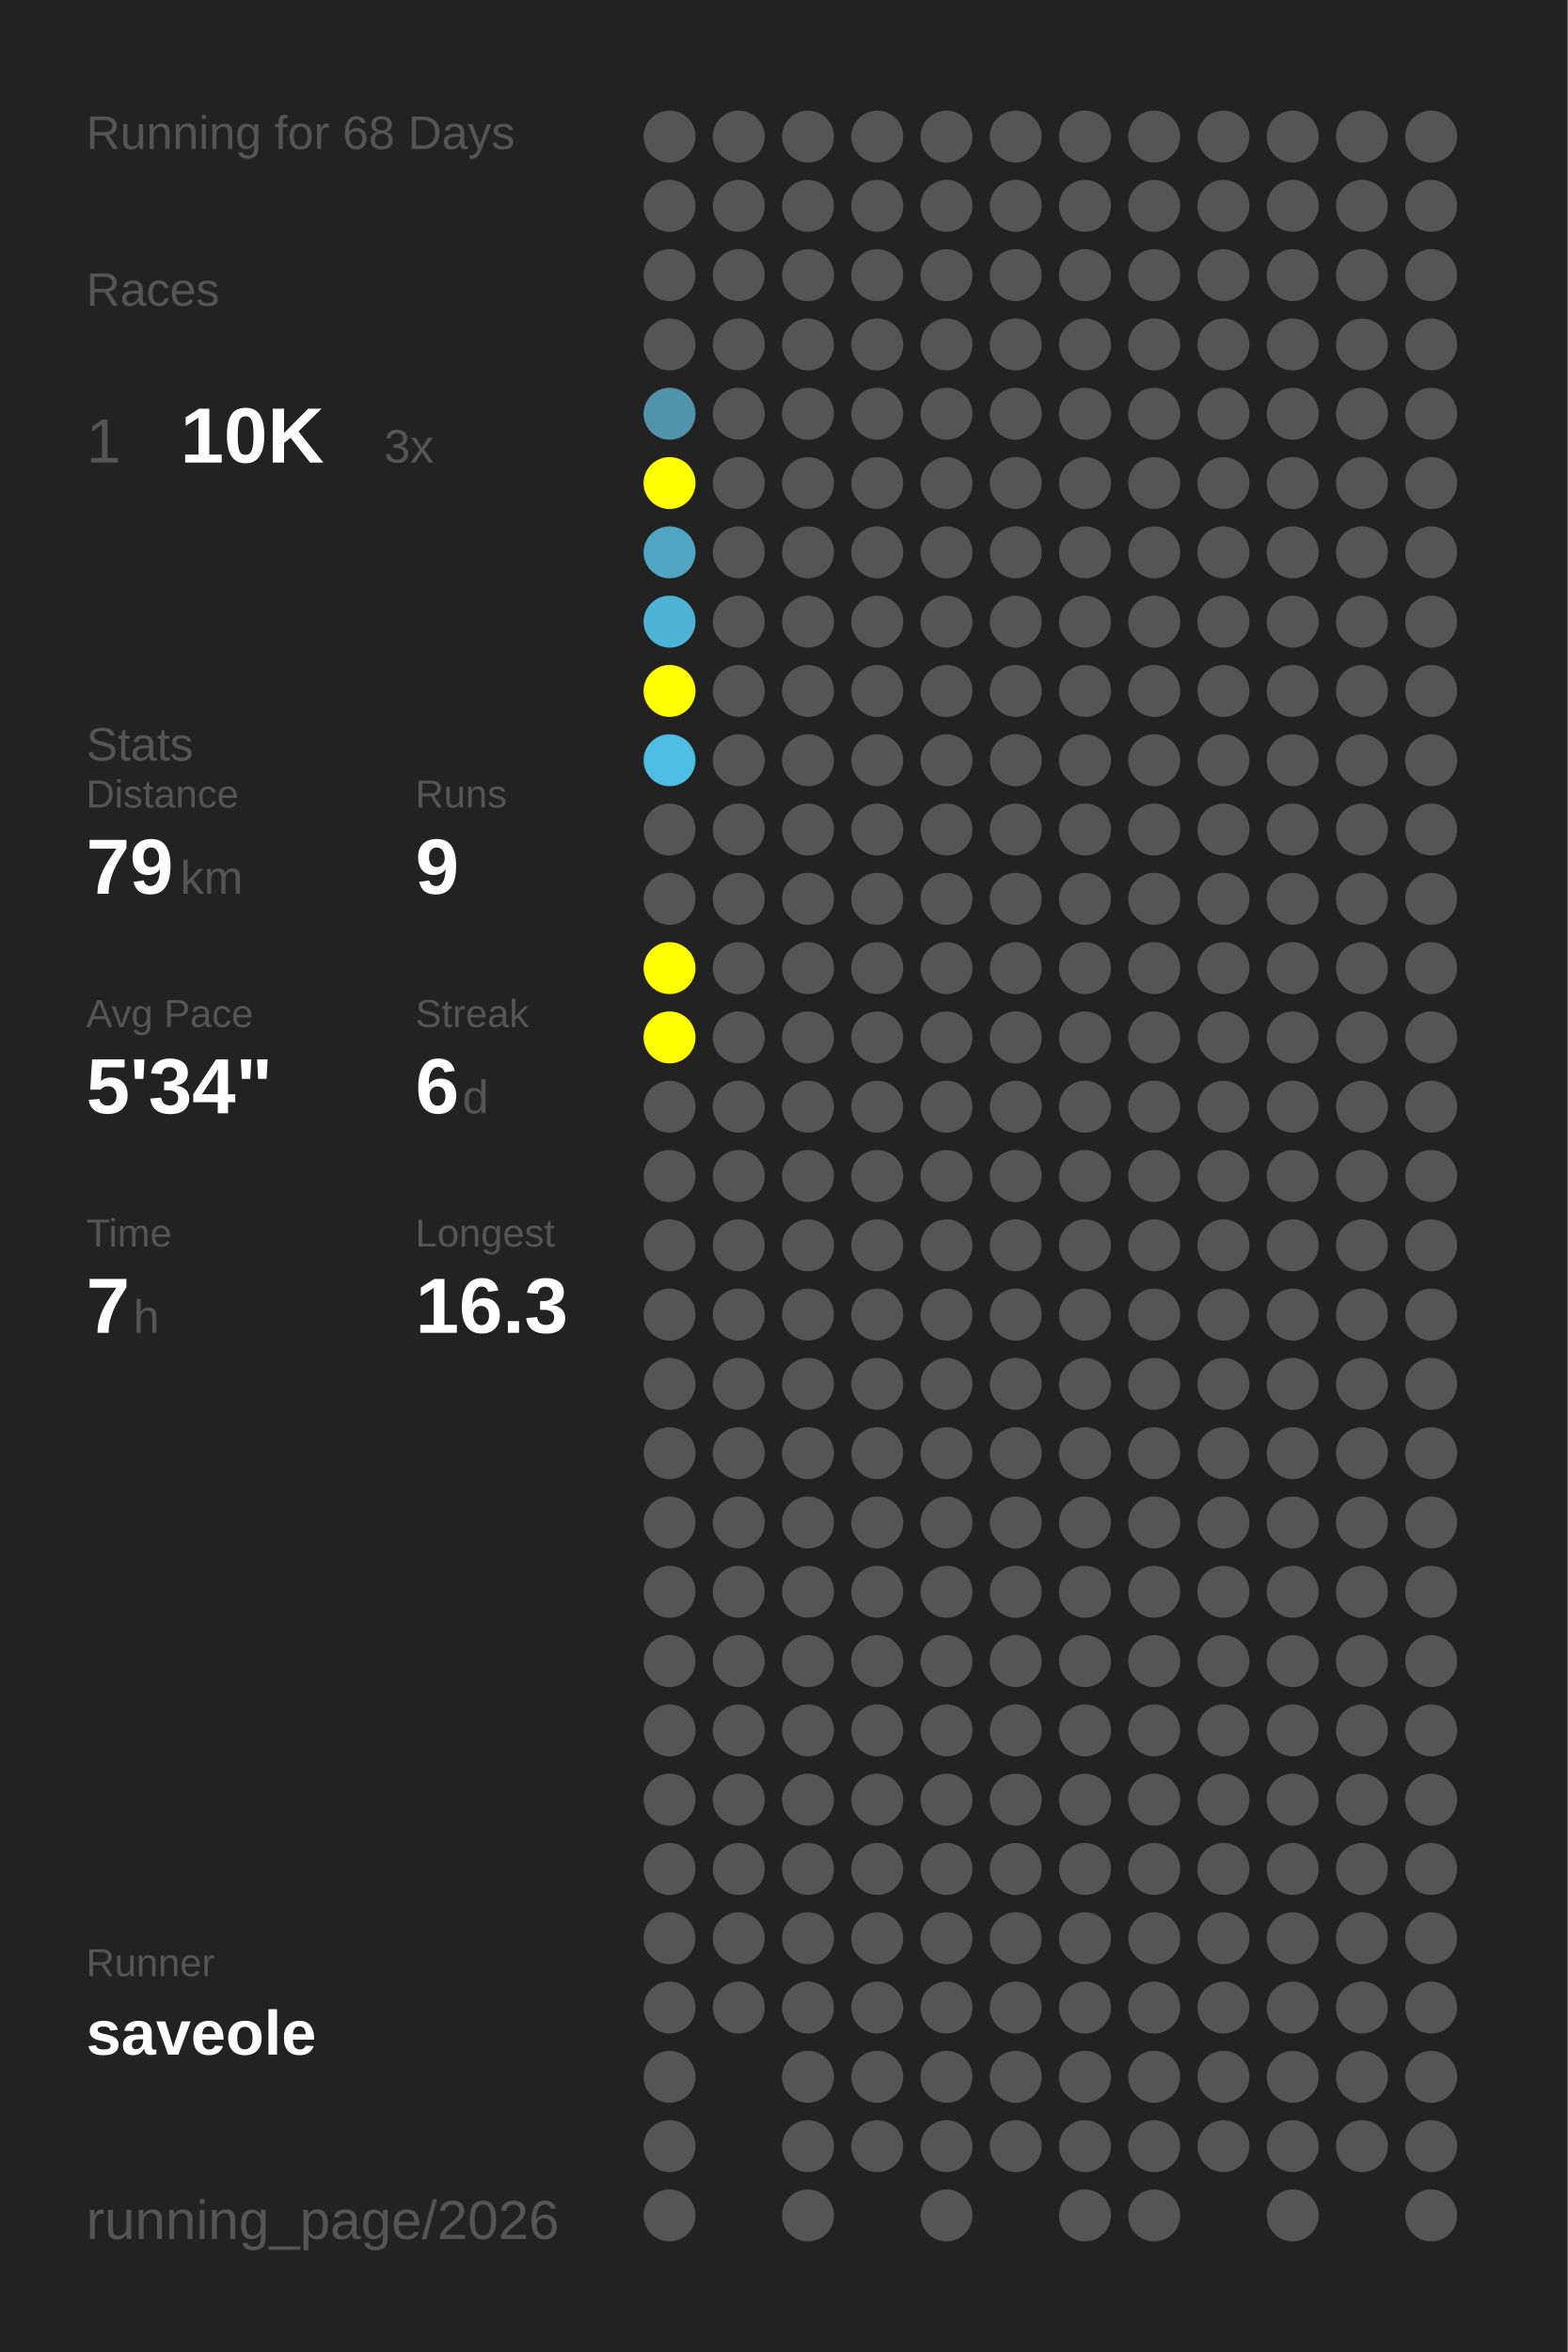
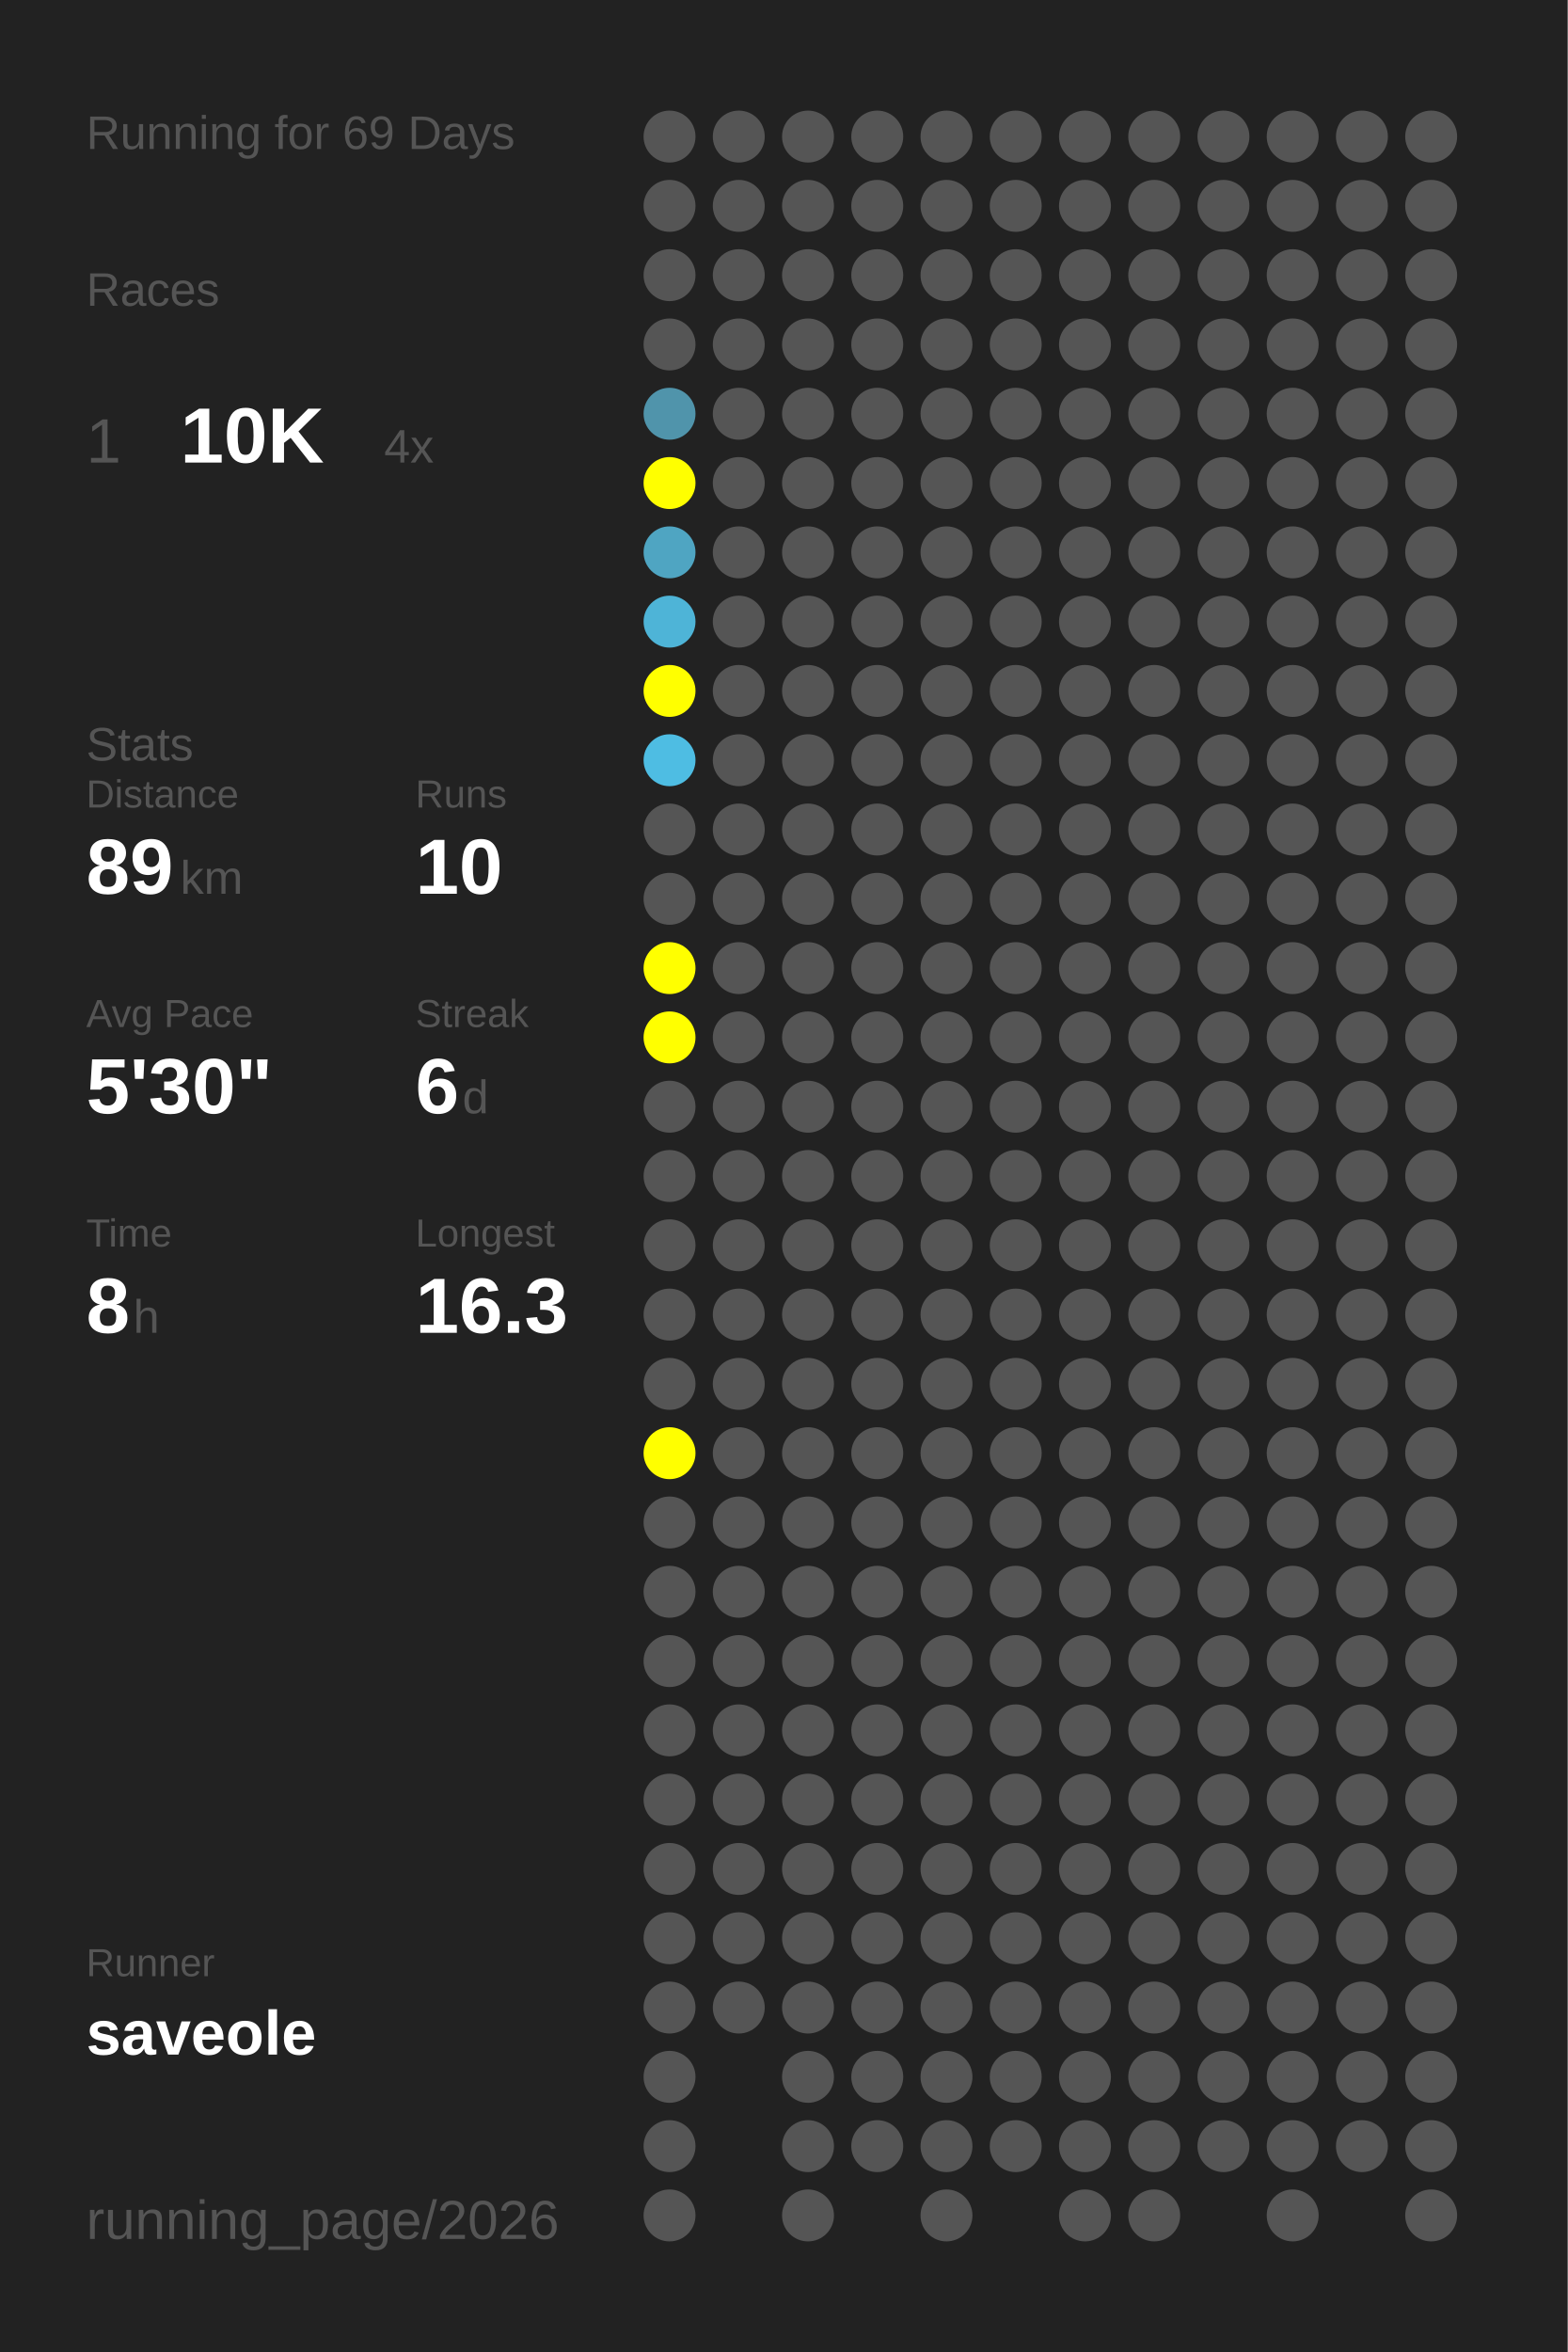
<svg xmlns="http://www.w3.org/2000/svg" baseProfile="full" height="300mm" version="1.1" viewBox="0,0,200,300" width="200mm">
  <defs />
  <rect fill="#222222" height="300" width="200" x="0" y="0" />
-   <text fill="#555555" style="font-size:6px; font-family:Arial;" x="11" y="19">Running for 68 Days</text>
+   <text fill="#555555" style="font-size:6px; font-family:Arial;" x="11" y="19">Running for 69 Days</text>
  <text fill="#555555" style="font-size:6px; font-family:Arial;" x="11" y="39">Races</text>
  <text fill="#555555" style="font-size:8px; font-family:Arial;" x="11" y="59">1</text>
  <text fill="#FFFFFF" style="font-size:10px; font-family:Arial; font-weight:bold;" x="23" y="59">10K</text>
-   <text fill="#555555" style="font-size:6px; font-family:Arial;" x="49" y="59">3x</text>
+   <text fill="#555555" style="font-size:6px; font-family:Arial;" x="49" y="59">4x</text>
  <text fill="#555555" style="font-size:6px; font-family:Arial;" x="11" y="97">Stats</text>
  <text fill="#555555" style="font-size:5px; font-family:Arial;" x="11" y="103">Distance</text>
-   <text fill="#FFFFFF" style="font-size:10px; font-family:Arial; font-weight:bold;" x="11" y="114">79</text>
+   <text fill="#FFFFFF" style="font-size:10px; font-family:Arial; font-weight:bold;" x="11" y="114">89</text>
  <text fill="#555555" style="font-size:6px; font-family:Arial;" x="23" y="114">km</text>
  <text fill="#555555" style="font-size:5px; font-family:Arial;" x="53" y="103">Runs</text>
-   <text fill="#FFFFFF" style="font-size:10px; font-family:Arial; font-weight:bold;" x="53" y="114">9</text>
+   <text fill="#FFFFFF" style="font-size:10px; font-family:Arial; font-weight:bold;" x="53" y="114">10</text>
  <text fill="#555555" style="font-size:5px; font-family:Arial;" x="11" y="131">Avg Pace</text>
-   <text fill="#FFFFFF" style="font-size:10px; font-family:Arial; font-weight:bold;" x="11" y="142">5'34"</text>
+   <text fill="#FFFFFF" style="font-size:10px; font-family:Arial; font-weight:bold;" x="11" y="142">5'30"</text>
  <text fill="#555555" style="font-size:5px; font-family:Arial;" x="53" y="131">Streak</text>
  <text fill="#FFFFFF" style="font-size:10px; font-family:Arial; font-weight:bold;" x="53" y="142">6</text>
  <text fill="#555555" style="font-size:6px; font-family:Arial;" x="59" y="142">d</text>
  <text fill="#555555" style="font-size:5px; font-family:Arial;" x="11" y="159">Time</text>
-   <text fill="#FFFFFF" style="font-size:10px; font-family:Arial; font-weight:bold;" x="11" y="170">7</text>
+   <text fill="#FFFFFF" style="font-size:10px; font-family:Arial; font-weight:bold;" x="11" y="170">8</text>
  <text fill="#555555" style="font-size:6px; font-family:Arial;" x="17" y="170">h</text>
  <text fill="#555555" style="font-size:5px; font-family:Arial;" x="53" y="159">Longest</text>
  <text fill="#FFFFFF" style="font-size:10px; font-family:Arial; font-weight:bold;" x="53" y="170">16.3</text>
  <text fill="#555555" style="font-size:5px; font-family:Arial;" x="11" y="252.065">Runner</text>
  <text fill="#FFFFFF" style="font-size:8px; font-family:Arial; font-weight:bold;" x="11" y="262.065">saveole</text>
  <text fill="#555555" style="font-size:7px; font-family:Arial;" x="11" y="285.581">running_page/2026</text>
  <circle cx="85.417" cy="17.419" fill="#555555" r="3.312" />
  <circle cx="85.417" cy="26.258" fill="#555555" r="3.312" />
  <circle cx="85.417" cy="35.097" fill="#555555" r="3.312" />
  <circle cx="85.417" cy="43.935" fill="#555555" r="3.312" />
  <circle cx="85.417" cy="52.774" fill="#5094ab" r="3.312" />
  <circle cx="85.417" cy="61.613" fill="#FFFF00" r="3.312" />
  <circle cx="85.417" cy="70.452" fill="#4fa5c2" r="3.312" />
  <circle cx="85.417" cy="79.29" fill="#4eb4d7" r="3.312" />
  <circle cx="85.417" cy="88.129" fill="#FFFF00" r="3.312" />
  <circle cx="85.417" cy="96.968" fill="#4ebde3" r="3.312" />
  <circle cx="85.417" cy="105.806" fill="#555555" r="3.312" />
  <circle cx="85.417" cy="114.645" fill="#555555" r="3.312" />
  <circle cx="85.417" cy="123.484" fill="#FFFF00" r="3.312" />
  <circle cx="85.417" cy="132.323" fill="#FFFF00" r="3.312" />
  <circle cx="85.417" cy="141.161" fill="#555555" r="3.312" />
  <circle cx="85.417" cy="150" fill="#555555" r="3.312" />
  <circle cx="85.417" cy="158.839" fill="#555555" r="3.312" />
  <circle cx="85.417" cy="167.677" fill="#555555" r="3.312" />
  <circle cx="85.417" cy="176.516" fill="#555555" r="3.312" />
-   <circle cx="85.417" cy="185.355" fill="#555555" r="3.312" />
+   <circle cx="85.417" cy="185.355" fill="#FFFF00" r="3.312" />
  <circle cx="85.417" cy="194.194" fill="#555555" r="3.312" />
  <circle cx="85.417" cy="203.032" fill="#555555" r="3.312" />
  <circle cx="85.417" cy="211.871" fill="#555555" r="3.312" />
  <circle cx="85.417" cy="220.71" fill="#555555" r="3.312" />
  <circle cx="85.417" cy="229.548" fill="#555555" r="3.312" />
  <circle cx="85.417" cy="238.387" fill="#555555" r="3.312" />
  <circle cx="85.417" cy="247.226" fill="#555555" r="3.312" />
  <circle cx="85.417" cy="256.065" fill="#555555" r="3.312" />
  <circle cx="85.417" cy="264.903" fill="#555555" r="3.312" />
  <circle cx="85.417" cy="273.742" fill="#555555" r="3.312" />
  <circle cx="85.417" cy="282.581" fill="#555555" r="3.312" />
  <circle cx="94.25" cy="17.419" fill="#555555" r="3.312" />
  <circle cx="94.25" cy="26.258" fill="#555555" r="3.312" />
  <circle cx="94.25" cy="35.097" fill="#555555" r="3.312" />
  <circle cx="94.25" cy="43.935" fill="#555555" r="3.312" />
  <circle cx="94.25" cy="52.774" fill="#555555" r="3.312" />
  <circle cx="94.25" cy="61.613" fill="#555555" r="3.312" />
  <circle cx="94.25" cy="70.452" fill="#555555" r="3.312" />
  <circle cx="94.25" cy="79.29" fill="#555555" r="3.312" />
  <circle cx="94.25" cy="88.129" fill="#555555" r="3.312" />
  <circle cx="94.25" cy="96.968" fill="#555555" r="3.312" />
  <circle cx="94.25" cy="105.806" fill="#555555" r="3.312" />
  <circle cx="94.25" cy="114.645" fill="#555555" r="3.312" />
  <circle cx="94.25" cy="123.484" fill="#555555" r="3.312" />
  <circle cx="94.25" cy="132.323" fill="#555555" r="3.312" />
  <circle cx="94.25" cy="141.161" fill="#555555" r="3.312" />
  <circle cx="94.25" cy="150" fill="#555555" r="3.312" />
  <circle cx="94.25" cy="158.839" fill="#555555" r="3.312" />
  <circle cx="94.25" cy="167.677" fill="#555555" r="3.312" />
  <circle cx="94.25" cy="176.516" fill="#555555" r="3.312" />
  <circle cx="94.25" cy="185.355" fill="#555555" r="3.312" />
  <circle cx="94.25" cy="194.194" fill="#555555" r="3.312" />
  <circle cx="94.25" cy="203.032" fill="#555555" r="3.312" />
  <circle cx="94.25" cy="211.871" fill="#555555" r="3.312" />
  <circle cx="94.25" cy="220.71" fill="#555555" r="3.312" />
  <circle cx="94.25" cy="229.548" fill="#555555" r="3.312" />
  <circle cx="94.25" cy="238.387" fill="#555555" r="3.312" />
  <circle cx="94.25" cy="247.226" fill="#555555" r="3.312" />
  <circle cx="94.25" cy="256.065" fill="#555555" r="3.312" />
  <circle cx="103.083" cy="17.419" fill="#555555" r="3.312" />
  <circle cx="103.083" cy="26.258" fill="#555555" r="3.312" />
  <circle cx="103.083" cy="35.097" fill="#555555" r="3.312" />
  <circle cx="103.083" cy="43.935" fill="#555555" r="3.312" />
  <circle cx="103.083" cy="52.774" fill="#555555" r="3.312" />
  <circle cx="103.083" cy="61.613" fill="#555555" r="3.312" />
  <circle cx="103.083" cy="70.452" fill="#555555" r="3.312" />
  <circle cx="103.083" cy="79.29" fill="#555555" r="3.312" />
  <circle cx="103.083" cy="88.129" fill="#555555" r="3.312" />
  <circle cx="103.083" cy="96.968" fill="#555555" r="3.312" />
  <circle cx="103.083" cy="105.806" fill="#555555" r="3.312" />
  <circle cx="103.083" cy="114.645" fill="#555555" r="3.312" />
  <circle cx="103.083" cy="123.484" fill="#555555" r="3.312" />
  <circle cx="103.083" cy="132.323" fill="#555555" r="3.312" />
  <circle cx="103.083" cy="141.161" fill="#555555" r="3.312" />
  <circle cx="103.083" cy="150" fill="#555555" r="3.312" />
  <circle cx="103.083" cy="158.839" fill="#555555" r="3.312" />
  <circle cx="103.083" cy="167.677" fill="#555555" r="3.312" />
  <circle cx="103.083" cy="176.516" fill="#555555" r="3.312" />
  <circle cx="103.083" cy="185.355" fill="#555555" r="3.312" />
  <circle cx="103.083" cy="194.194" fill="#555555" r="3.312" />
  <circle cx="103.083" cy="203.032" fill="#555555" r="3.312" />
  <circle cx="103.083" cy="211.871" fill="#555555" r="3.312" />
  <circle cx="103.083" cy="220.71" fill="#555555" r="3.312" />
  <circle cx="103.083" cy="229.548" fill="#555555" r="3.312" />
  <circle cx="103.083" cy="238.387" fill="#555555" r="3.312" />
  <circle cx="103.083" cy="247.226" fill="#555555" r="3.312" />
  <circle cx="103.083" cy="256.065" fill="#555555" r="3.312" />
  <circle cx="103.083" cy="264.903" fill="#555555" r="3.312" />
  <circle cx="103.083" cy="273.742" fill="#555555" r="3.312" />
  <circle cx="103.083" cy="282.581" fill="#555555" r="3.312" />
  <circle cx="111.917" cy="17.419" fill="#555555" r="3.312" />
  <circle cx="111.917" cy="26.258" fill="#555555" r="3.312" />
  <circle cx="111.917" cy="35.097" fill="#555555" r="3.312" />
  <circle cx="111.917" cy="43.935" fill="#555555" r="3.312" />
  <circle cx="111.917" cy="52.774" fill="#555555" r="3.312" />
  <circle cx="111.917" cy="61.613" fill="#555555" r="3.312" />
  <circle cx="111.917" cy="70.452" fill="#555555" r="3.312" />
  <circle cx="111.917" cy="79.29" fill="#555555" r="3.312" />
  <circle cx="111.917" cy="88.129" fill="#555555" r="3.312" />
  <circle cx="111.917" cy="96.968" fill="#555555" r="3.312" />
  <circle cx="111.917" cy="105.806" fill="#555555" r="3.312" />
  <circle cx="111.917" cy="114.645" fill="#555555" r="3.312" />
  <circle cx="111.917" cy="123.484" fill="#555555" r="3.312" />
  <circle cx="111.917" cy="132.323" fill="#555555" r="3.312" />
  <circle cx="111.917" cy="141.161" fill="#555555" r="3.312" />
  <circle cx="111.917" cy="150" fill="#555555" r="3.312" />
  <circle cx="111.917" cy="158.839" fill="#555555" r="3.312" />
  <circle cx="111.917" cy="167.677" fill="#555555" r="3.312" />
  <circle cx="111.917" cy="176.516" fill="#555555" r="3.312" />
  <circle cx="111.917" cy="185.355" fill="#555555" r="3.312" />
  <circle cx="111.917" cy="194.194" fill="#555555" r="3.312" />
  <circle cx="111.917" cy="203.032" fill="#555555" r="3.312" />
  <circle cx="111.917" cy="211.871" fill="#555555" r="3.312" />
  <circle cx="111.917" cy="220.71" fill="#555555" r="3.312" />
  <circle cx="111.917" cy="229.548" fill="#555555" r="3.312" />
  <circle cx="111.917" cy="238.387" fill="#555555" r="3.312" />
  <circle cx="111.917" cy="247.226" fill="#555555" r="3.312" />
  <circle cx="111.917" cy="256.065" fill="#555555" r="3.312" />
  <circle cx="111.917" cy="264.903" fill="#555555" r="3.312" />
  <circle cx="111.917" cy="273.742" fill="#555555" r="3.312" />
  <circle cx="120.75" cy="17.419" fill="#555555" r="3.312" />
  <circle cx="120.75" cy="26.258" fill="#555555" r="3.312" />
  <circle cx="120.75" cy="35.097" fill="#555555" r="3.312" />
  <circle cx="120.75" cy="43.935" fill="#555555" r="3.312" />
  <circle cx="120.75" cy="52.774" fill="#555555" r="3.312" />
  <circle cx="120.75" cy="61.613" fill="#555555" r="3.312" />
  <circle cx="120.75" cy="70.452" fill="#555555" r="3.312" />
  <circle cx="120.75" cy="79.29" fill="#555555" r="3.312" />
  <circle cx="120.75" cy="88.129" fill="#555555" r="3.312" />
  <circle cx="120.75" cy="96.968" fill="#555555" r="3.312" />
  <circle cx="120.75" cy="105.806" fill="#555555" r="3.312" />
  <circle cx="120.75" cy="114.645" fill="#555555" r="3.312" />
  <circle cx="120.75" cy="123.484" fill="#555555" r="3.312" />
  <circle cx="120.75" cy="132.323" fill="#555555" r="3.312" />
  <circle cx="120.75" cy="141.161" fill="#555555" r="3.312" />
  <circle cx="120.75" cy="150" fill="#555555" r="3.312" />
  <circle cx="120.75" cy="158.839" fill="#555555" r="3.312" />
  <circle cx="120.75" cy="167.677" fill="#555555" r="3.312" />
  <circle cx="120.75" cy="176.516" fill="#555555" r="3.312" />
  <circle cx="120.75" cy="185.355" fill="#555555" r="3.312" />
  <circle cx="120.75" cy="194.194" fill="#555555" r="3.312" />
  <circle cx="120.75" cy="203.032" fill="#555555" r="3.312" />
  <circle cx="120.75" cy="211.871" fill="#555555" r="3.312" />
  <circle cx="120.75" cy="220.71" fill="#555555" r="3.312" />
  <circle cx="120.75" cy="229.548" fill="#555555" r="3.312" />
  <circle cx="120.75" cy="238.387" fill="#555555" r="3.312" />
  <circle cx="120.75" cy="247.226" fill="#555555" r="3.312" />
  <circle cx="120.75" cy="256.065" fill="#555555" r="3.312" />
  <circle cx="120.75" cy="264.903" fill="#555555" r="3.312" />
  <circle cx="120.75" cy="273.742" fill="#555555" r="3.312" />
  <circle cx="120.75" cy="282.581" fill="#555555" r="3.312" />
  <circle cx="129.583" cy="17.419" fill="#555555" r="3.312" />
  <circle cx="129.583" cy="26.258" fill="#555555" r="3.312" />
  <circle cx="129.583" cy="35.097" fill="#555555" r="3.312" />
  <circle cx="129.583" cy="43.935" fill="#555555" r="3.312" />
  <circle cx="129.583" cy="52.774" fill="#555555" r="3.312" />
  <circle cx="129.583" cy="61.613" fill="#555555" r="3.312" />
  <circle cx="129.583" cy="70.452" fill="#555555" r="3.312" />
  <circle cx="129.583" cy="79.29" fill="#555555" r="3.312" />
  <circle cx="129.583" cy="88.129" fill="#555555" r="3.312" />
  <circle cx="129.583" cy="96.968" fill="#555555" r="3.312" />
  <circle cx="129.583" cy="105.806" fill="#555555" r="3.312" />
  <circle cx="129.583" cy="114.645" fill="#555555" r="3.312" />
  <circle cx="129.583" cy="123.484" fill="#555555" r="3.312" />
  <circle cx="129.583" cy="132.323" fill="#555555" r="3.312" />
  <circle cx="129.583" cy="141.161" fill="#555555" r="3.312" />
  <circle cx="129.583" cy="150" fill="#555555" r="3.312" />
  <circle cx="129.583" cy="158.839" fill="#555555" r="3.312" />
  <circle cx="129.583" cy="167.677" fill="#555555" r="3.312" />
  <circle cx="129.583" cy="176.516" fill="#555555" r="3.312" />
  <circle cx="129.583" cy="185.355" fill="#555555" r="3.312" />
  <circle cx="129.583" cy="194.194" fill="#555555" r="3.312" />
  <circle cx="129.583" cy="203.032" fill="#555555" r="3.312" />
  <circle cx="129.583" cy="211.871" fill="#555555" r="3.312" />
  <circle cx="129.583" cy="220.71" fill="#555555" r="3.312" />
  <circle cx="129.583" cy="229.548" fill="#555555" r="3.312" />
  <circle cx="129.583" cy="238.387" fill="#555555" r="3.312" />
  <circle cx="129.583" cy="247.226" fill="#555555" r="3.312" />
  <circle cx="129.583" cy="256.065" fill="#555555" r="3.312" />
  <circle cx="129.583" cy="264.903" fill="#555555" r="3.312" />
  <circle cx="129.583" cy="273.742" fill="#555555" r="3.312" />
  <circle cx="138.417" cy="17.419" fill="#555555" r="3.312" />
  <circle cx="138.417" cy="26.258" fill="#555555" r="3.312" />
  <circle cx="138.417" cy="35.097" fill="#555555" r="3.312" />
  <circle cx="138.417" cy="43.935" fill="#555555" r="3.312" />
  <circle cx="138.417" cy="52.774" fill="#555555" r="3.312" />
  <circle cx="138.417" cy="61.613" fill="#555555" r="3.312" />
  <circle cx="138.417" cy="70.452" fill="#555555" r="3.312" />
  <circle cx="138.417" cy="79.29" fill="#555555" r="3.312" />
  <circle cx="138.417" cy="88.129" fill="#555555" r="3.312" />
  <circle cx="138.417" cy="96.968" fill="#555555" r="3.312" />
  <circle cx="138.417" cy="105.806" fill="#555555" r="3.312" />
  <circle cx="138.417" cy="114.645" fill="#555555" r="3.312" />
  <circle cx="138.417" cy="123.484" fill="#555555" r="3.312" />
  <circle cx="138.417" cy="132.323" fill="#555555" r="3.312" />
  <circle cx="138.417" cy="141.161" fill="#555555" r="3.312" />
  <circle cx="138.417" cy="150" fill="#555555" r="3.312" />
  <circle cx="138.417" cy="158.839" fill="#555555" r="3.312" />
  <circle cx="138.417" cy="167.677" fill="#555555" r="3.312" />
  <circle cx="138.417" cy="176.516" fill="#555555" r="3.312" />
  <circle cx="138.417" cy="185.355" fill="#555555" r="3.312" />
  <circle cx="138.417" cy="194.194" fill="#555555" r="3.312" />
  <circle cx="138.417" cy="203.032" fill="#555555" r="3.312" />
  <circle cx="138.417" cy="211.871" fill="#555555" r="3.312" />
  <circle cx="138.417" cy="220.71" fill="#555555" r="3.312" />
  <circle cx="138.417" cy="229.548" fill="#555555" r="3.312" />
  <circle cx="138.417" cy="238.387" fill="#555555" r="3.312" />
  <circle cx="138.417" cy="247.226" fill="#555555" r="3.312" />
  <circle cx="138.417" cy="256.065" fill="#555555" r="3.312" />
  <circle cx="138.417" cy="264.903" fill="#555555" r="3.312" />
  <circle cx="138.417" cy="273.742" fill="#555555" r="3.312" />
  <circle cx="138.417" cy="282.581" fill="#555555" r="3.312" />
  <circle cx="147.25" cy="17.419" fill="#555555" r="3.312" />
  <circle cx="147.25" cy="26.258" fill="#555555" r="3.312" />
  <circle cx="147.25" cy="35.097" fill="#555555" r="3.312" />
  <circle cx="147.25" cy="43.935" fill="#555555" r="3.312" />
  <circle cx="147.25" cy="52.774" fill="#555555" r="3.312" />
  <circle cx="147.25" cy="61.613" fill="#555555" r="3.312" />
  <circle cx="147.25" cy="70.452" fill="#555555" r="3.312" />
  <circle cx="147.25" cy="79.29" fill="#555555" r="3.312" />
  <circle cx="147.25" cy="88.129" fill="#555555" r="3.312" />
  <circle cx="147.25" cy="96.968" fill="#555555" r="3.312" />
  <circle cx="147.25" cy="105.806" fill="#555555" r="3.312" />
  <circle cx="147.25" cy="114.645" fill="#555555" r="3.312" />
  <circle cx="147.25" cy="123.484" fill="#555555" r="3.312" />
  <circle cx="147.25" cy="132.323" fill="#555555" r="3.312" />
  <circle cx="147.25" cy="141.161" fill="#555555" r="3.312" />
  <circle cx="147.25" cy="150" fill="#555555" r="3.312" />
  <circle cx="147.25" cy="158.839" fill="#555555" r="3.312" />
  <circle cx="147.25" cy="167.677" fill="#555555" r="3.312" />
  <circle cx="147.25" cy="176.516" fill="#555555" r="3.312" />
  <circle cx="147.25" cy="185.355" fill="#555555" r="3.312" />
  <circle cx="147.25" cy="194.194" fill="#555555" r="3.312" />
  <circle cx="147.25" cy="203.032" fill="#555555" r="3.312" />
  <circle cx="147.25" cy="211.871" fill="#555555" r="3.312" />
  <circle cx="147.25" cy="220.71" fill="#555555" r="3.312" />
  <circle cx="147.25" cy="229.548" fill="#555555" r="3.312" />
  <circle cx="147.25" cy="238.387" fill="#555555" r="3.312" />
  <circle cx="147.25" cy="247.226" fill="#555555" r="3.312" />
  <circle cx="147.25" cy="256.065" fill="#555555" r="3.312" />
  <circle cx="147.25" cy="264.903" fill="#555555" r="3.312" />
  <circle cx="147.25" cy="273.742" fill="#555555" r="3.312" />
  <circle cx="147.25" cy="282.581" fill="#555555" r="3.312" />
  <circle cx="156.083" cy="17.419" fill="#555555" r="3.312" />
  <circle cx="156.083" cy="26.258" fill="#555555" r="3.312" />
  <circle cx="156.083" cy="35.097" fill="#555555" r="3.312" />
  <circle cx="156.083" cy="43.935" fill="#555555" r="3.312" />
  <circle cx="156.083" cy="52.774" fill="#555555" r="3.312" />
  <circle cx="156.083" cy="61.613" fill="#555555" r="3.312" />
  <circle cx="156.083" cy="70.452" fill="#555555" r="3.312" />
  <circle cx="156.083" cy="79.29" fill="#555555" r="3.312" />
  <circle cx="156.083" cy="88.129" fill="#555555" r="3.312" />
  <circle cx="156.083" cy="96.968" fill="#555555" r="3.312" />
  <circle cx="156.083" cy="105.806" fill="#555555" r="3.312" />
  <circle cx="156.083" cy="114.645" fill="#555555" r="3.312" />
  <circle cx="156.083" cy="123.484" fill="#555555" r="3.312" />
  <circle cx="156.083" cy="132.323" fill="#555555" r="3.312" />
  <circle cx="156.083" cy="141.161" fill="#555555" r="3.312" />
  <circle cx="156.083" cy="150" fill="#555555" r="3.312" />
  <circle cx="156.083" cy="158.839" fill="#555555" r="3.312" />
  <circle cx="156.083" cy="167.677" fill="#555555" r="3.312" />
  <circle cx="156.083" cy="176.516" fill="#555555" r="3.312" />
  <circle cx="156.083" cy="185.355" fill="#555555" r="3.312" />
  <circle cx="156.083" cy="194.194" fill="#555555" r="3.312" />
  <circle cx="156.083" cy="203.032" fill="#555555" r="3.312" />
  <circle cx="156.083" cy="211.871" fill="#555555" r="3.312" />
  <circle cx="156.083" cy="220.71" fill="#555555" r="3.312" />
  <circle cx="156.083" cy="229.548" fill="#555555" r="3.312" />
  <circle cx="156.083" cy="238.387" fill="#555555" r="3.312" />
  <circle cx="156.083" cy="247.226" fill="#555555" r="3.312" />
  <circle cx="156.083" cy="256.065" fill="#555555" r="3.312" />
  <circle cx="156.083" cy="264.903" fill="#555555" r="3.312" />
  <circle cx="156.083" cy="273.742" fill="#555555" r="3.312" />
  <circle cx="164.917" cy="17.419" fill="#555555" r="3.312" />
  <circle cx="164.917" cy="26.258" fill="#555555" r="3.312" />
  <circle cx="164.917" cy="35.097" fill="#555555" r="3.312" />
  <circle cx="164.917" cy="43.935" fill="#555555" r="3.312" />
  <circle cx="164.917" cy="52.774" fill="#555555" r="3.312" />
  <circle cx="164.917" cy="61.613" fill="#555555" r="3.312" />
  <circle cx="164.917" cy="70.452" fill="#555555" r="3.312" />
  <circle cx="164.917" cy="79.29" fill="#555555" r="3.312" />
  <circle cx="164.917" cy="88.129" fill="#555555" r="3.312" />
  <circle cx="164.917" cy="96.968" fill="#555555" r="3.312" />
  <circle cx="164.917" cy="105.806" fill="#555555" r="3.312" />
  <circle cx="164.917" cy="114.645" fill="#555555" r="3.312" />
  <circle cx="164.917" cy="123.484" fill="#555555" r="3.312" />
  <circle cx="164.917" cy="132.323" fill="#555555" r="3.312" />
  <circle cx="164.917" cy="141.161" fill="#555555" r="3.312" />
  <circle cx="164.917" cy="150" fill="#555555" r="3.312" />
  <circle cx="164.917" cy="158.839" fill="#555555" r="3.312" />
  <circle cx="164.917" cy="167.677" fill="#555555" r="3.312" />
  <circle cx="164.917" cy="176.516" fill="#555555" r="3.312" />
  <circle cx="164.917" cy="185.355" fill="#555555" r="3.312" />
  <circle cx="164.917" cy="194.194" fill="#555555" r="3.312" />
  <circle cx="164.917" cy="203.032" fill="#555555" r="3.312" />
  <circle cx="164.917" cy="211.871" fill="#555555" r="3.312" />
  <circle cx="164.917" cy="220.71" fill="#555555" r="3.312" />
  <circle cx="164.917" cy="229.548" fill="#555555" r="3.312" />
  <circle cx="164.917" cy="238.387" fill="#555555" r="3.312" />
  <circle cx="164.917" cy="247.226" fill="#555555" r="3.312" />
  <circle cx="164.917" cy="256.065" fill="#555555" r="3.312" />
  <circle cx="164.917" cy="264.903" fill="#555555" r="3.312" />
  <circle cx="164.917" cy="273.742" fill="#555555" r="3.312" />
  <circle cx="164.917" cy="282.581" fill="#555555" r="3.312" />
  <circle cx="173.75" cy="17.419" fill="#555555" r="3.312" />
  <circle cx="173.75" cy="26.258" fill="#555555" r="3.312" />
  <circle cx="173.75" cy="35.097" fill="#555555" r="3.312" />
  <circle cx="173.75" cy="43.935" fill="#555555" r="3.312" />
  <circle cx="173.75" cy="52.774" fill="#555555" r="3.312" />
  <circle cx="173.75" cy="61.613" fill="#555555" r="3.312" />
  <circle cx="173.75" cy="70.452" fill="#555555" r="3.312" />
  <circle cx="173.75" cy="79.29" fill="#555555" r="3.312" />
  <circle cx="173.75" cy="88.129" fill="#555555" r="3.312" />
  <circle cx="173.75" cy="96.968" fill="#555555" r="3.312" />
  <circle cx="173.75" cy="105.806" fill="#555555" r="3.312" />
  <circle cx="173.75" cy="114.645" fill="#555555" r="3.312" />
  <circle cx="173.75" cy="123.484" fill="#555555" r="3.312" />
  <circle cx="173.75" cy="132.323" fill="#555555" r="3.312" />
  <circle cx="173.75" cy="141.161" fill="#555555" r="3.312" />
  <circle cx="173.75" cy="150" fill="#555555" r="3.312" />
  <circle cx="173.75" cy="158.839" fill="#555555" r="3.312" />
  <circle cx="173.75" cy="167.677" fill="#555555" r="3.312" />
  <circle cx="173.75" cy="176.516" fill="#555555" r="3.312" />
  <circle cx="173.75" cy="185.355" fill="#555555" r="3.312" />
  <circle cx="173.75" cy="194.194" fill="#555555" r="3.312" />
  <circle cx="173.75" cy="203.032" fill="#555555" r="3.312" />
  <circle cx="173.75" cy="211.871" fill="#555555" r="3.312" />
  <circle cx="173.75" cy="220.71" fill="#555555" r="3.312" />
  <circle cx="173.75" cy="229.548" fill="#555555" r="3.312" />
  <circle cx="173.75" cy="238.387" fill="#555555" r="3.312" />
  <circle cx="173.75" cy="247.226" fill="#555555" r="3.312" />
  <circle cx="173.75" cy="256.065" fill="#555555" r="3.312" />
  <circle cx="173.75" cy="264.903" fill="#555555" r="3.312" />
  <circle cx="173.75" cy="273.742" fill="#555555" r="3.312" />
  <circle cx="182.583" cy="17.419" fill="#555555" r="3.312" />
  <circle cx="182.583" cy="26.258" fill="#555555" r="3.312" />
  <circle cx="182.583" cy="35.097" fill="#555555" r="3.312" />
  <circle cx="182.583" cy="43.935" fill="#555555" r="3.312" />
  <circle cx="182.583" cy="52.774" fill="#555555" r="3.312" />
  <circle cx="182.583" cy="61.613" fill="#555555" r="3.312" />
  <circle cx="182.583" cy="70.452" fill="#555555" r="3.312" />
  <circle cx="182.583" cy="79.29" fill="#555555" r="3.312" />
  <circle cx="182.583" cy="88.129" fill="#555555" r="3.312" />
  <circle cx="182.583" cy="96.968" fill="#555555" r="3.312" />
  <circle cx="182.583" cy="105.806" fill="#555555" r="3.312" />
  <circle cx="182.583" cy="114.645" fill="#555555" r="3.312" />
  <circle cx="182.583" cy="123.484" fill="#555555" r="3.312" />
  <circle cx="182.583" cy="132.323" fill="#555555" r="3.312" />
  <circle cx="182.583" cy="141.161" fill="#555555" r="3.312" />
  <circle cx="182.583" cy="150" fill="#555555" r="3.312" />
  <circle cx="182.583" cy="158.839" fill="#555555" r="3.312" />
  <circle cx="182.583" cy="167.677" fill="#555555" r="3.312" />
  <circle cx="182.583" cy="176.516" fill="#555555" r="3.312" />
  <circle cx="182.583" cy="185.355" fill="#555555" r="3.312" />
  <circle cx="182.583" cy="194.194" fill="#555555" r="3.312" />
  <circle cx="182.583" cy="203.032" fill="#555555" r="3.312" />
  <circle cx="182.583" cy="211.871" fill="#555555" r="3.312" />
  <circle cx="182.583" cy="220.71" fill="#555555" r="3.312" />
  <circle cx="182.583" cy="229.548" fill="#555555" r="3.312" />
  <circle cx="182.583" cy="238.387" fill="#555555" r="3.312" />
  <circle cx="182.583" cy="247.226" fill="#555555" r="3.312" />
  <circle cx="182.583" cy="256.065" fill="#555555" r="3.312" />
  <circle cx="182.583" cy="264.903" fill="#555555" r="3.312" />
  <circle cx="182.583" cy="273.742" fill="#555555" r="3.312" />
  <circle cx="182.583" cy="282.581" fill="#555555" r="3.312" />
</svg>
